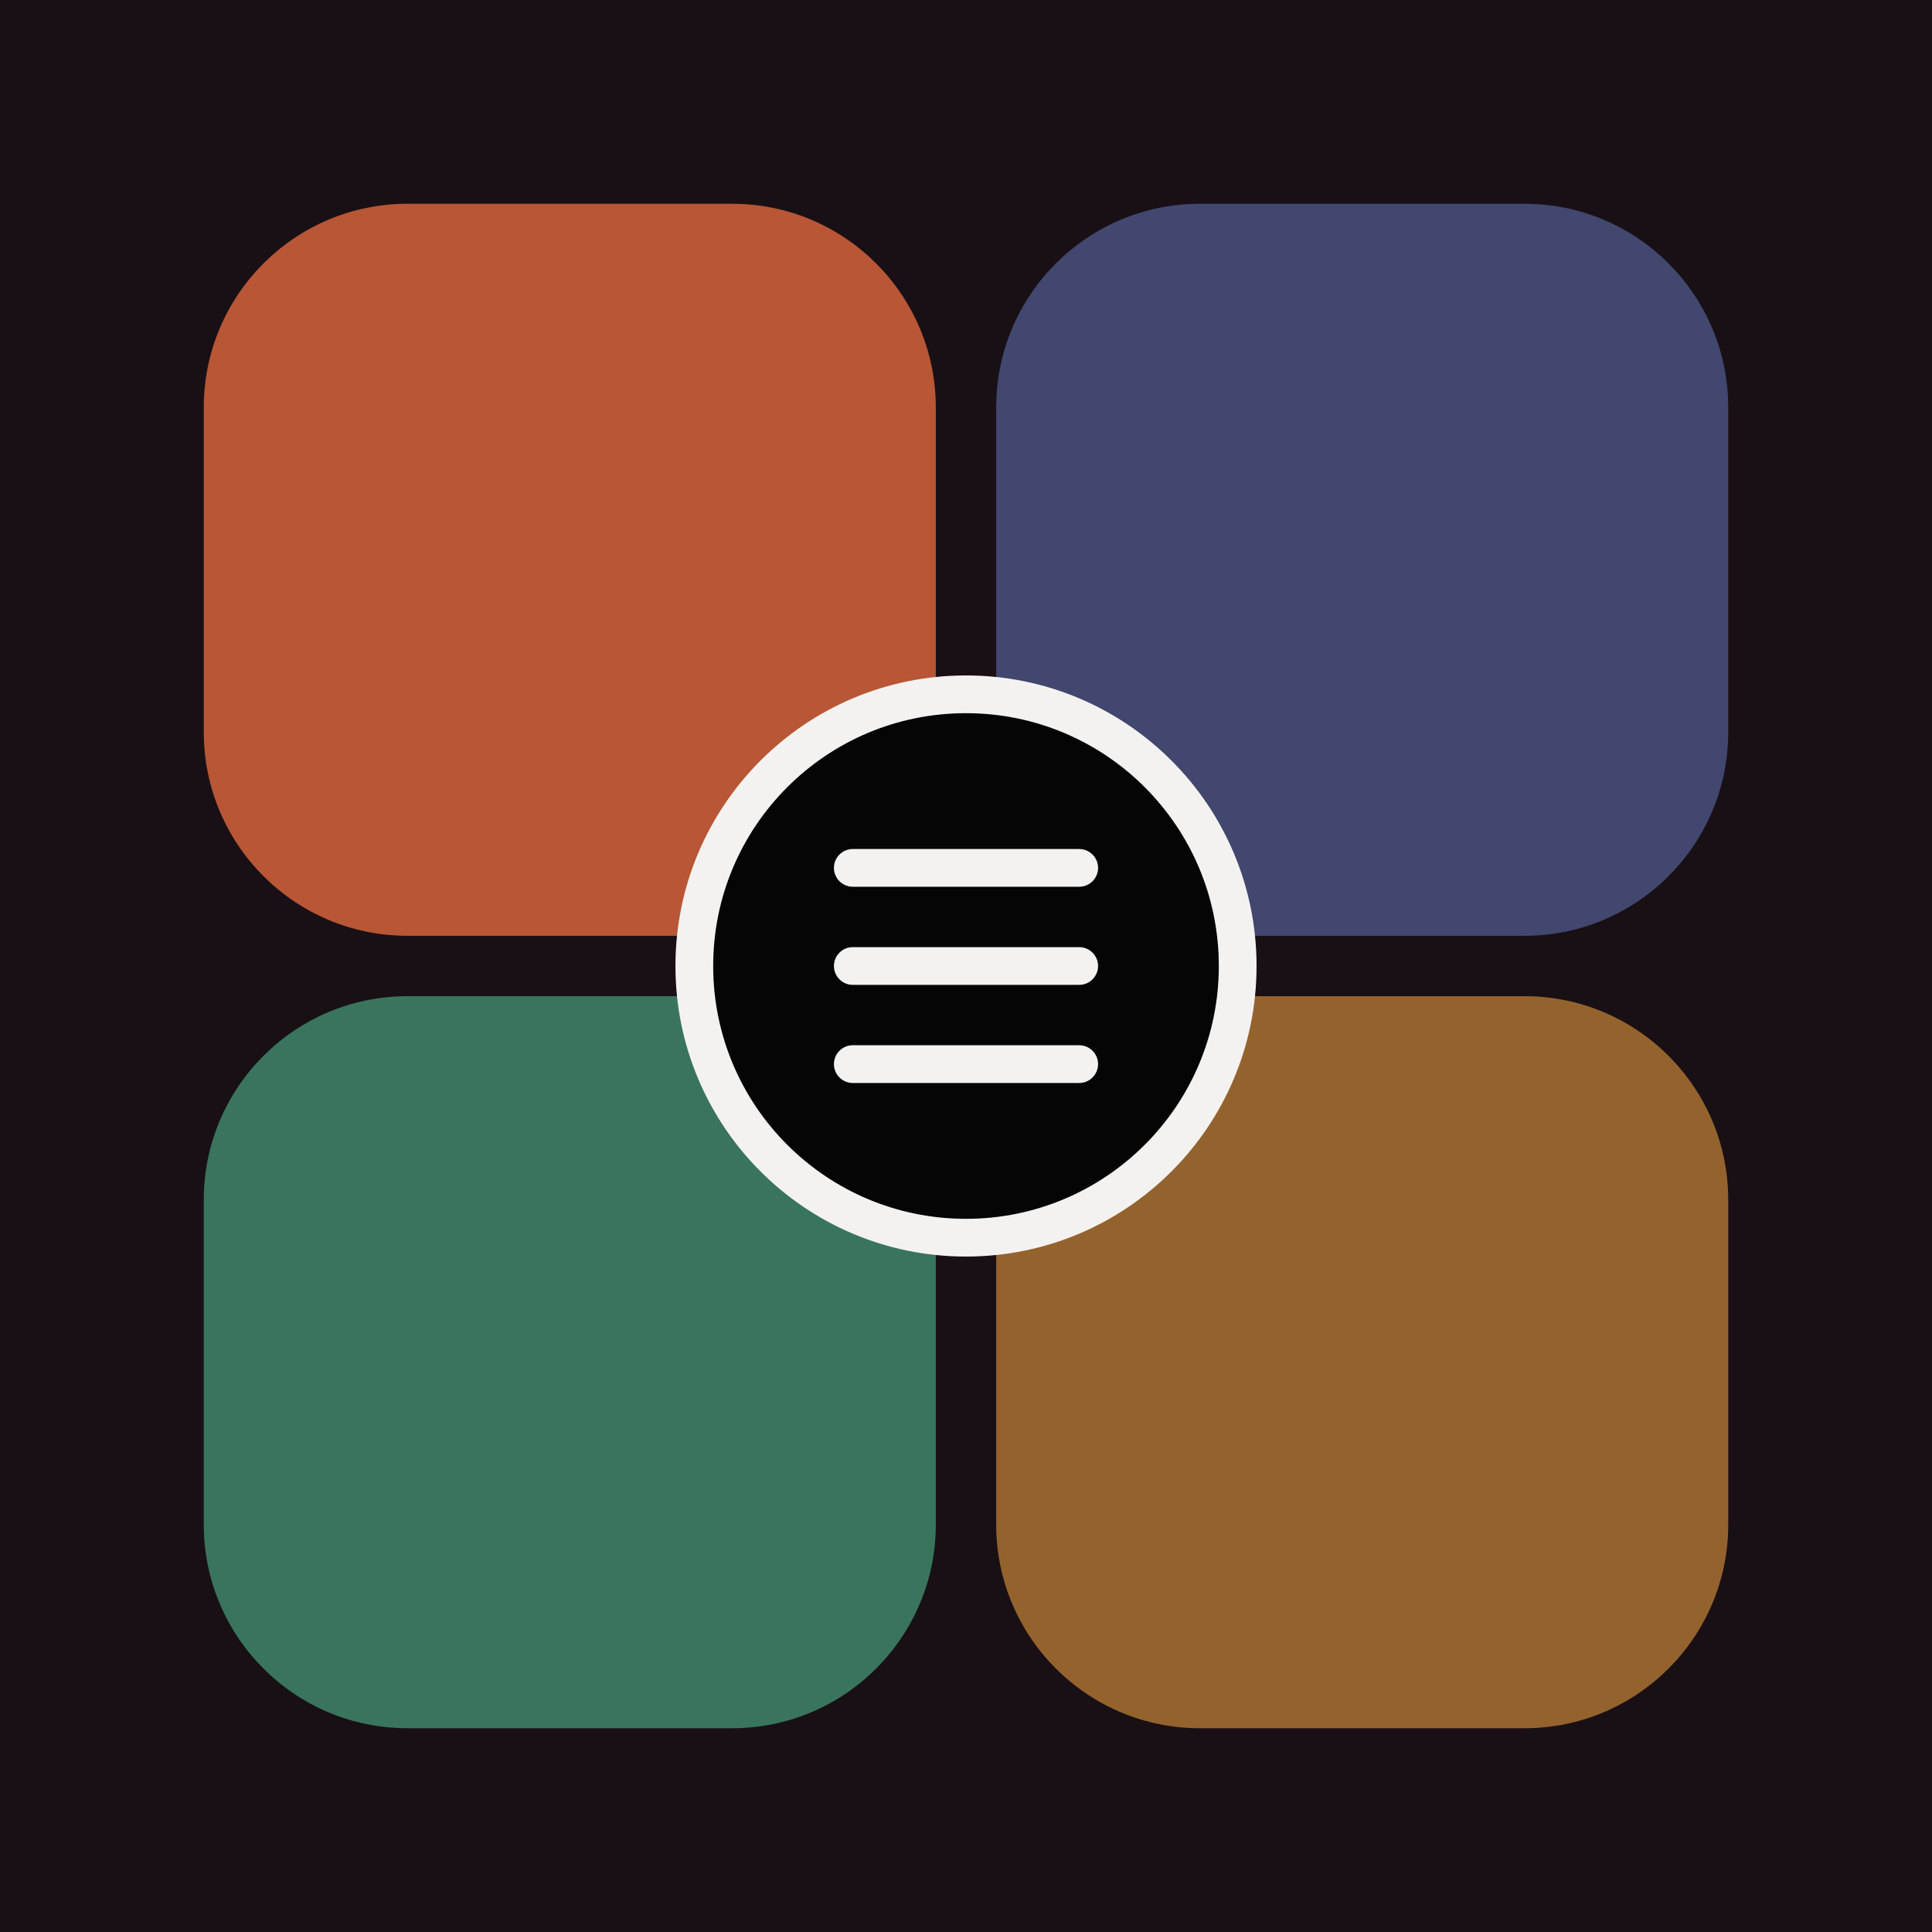
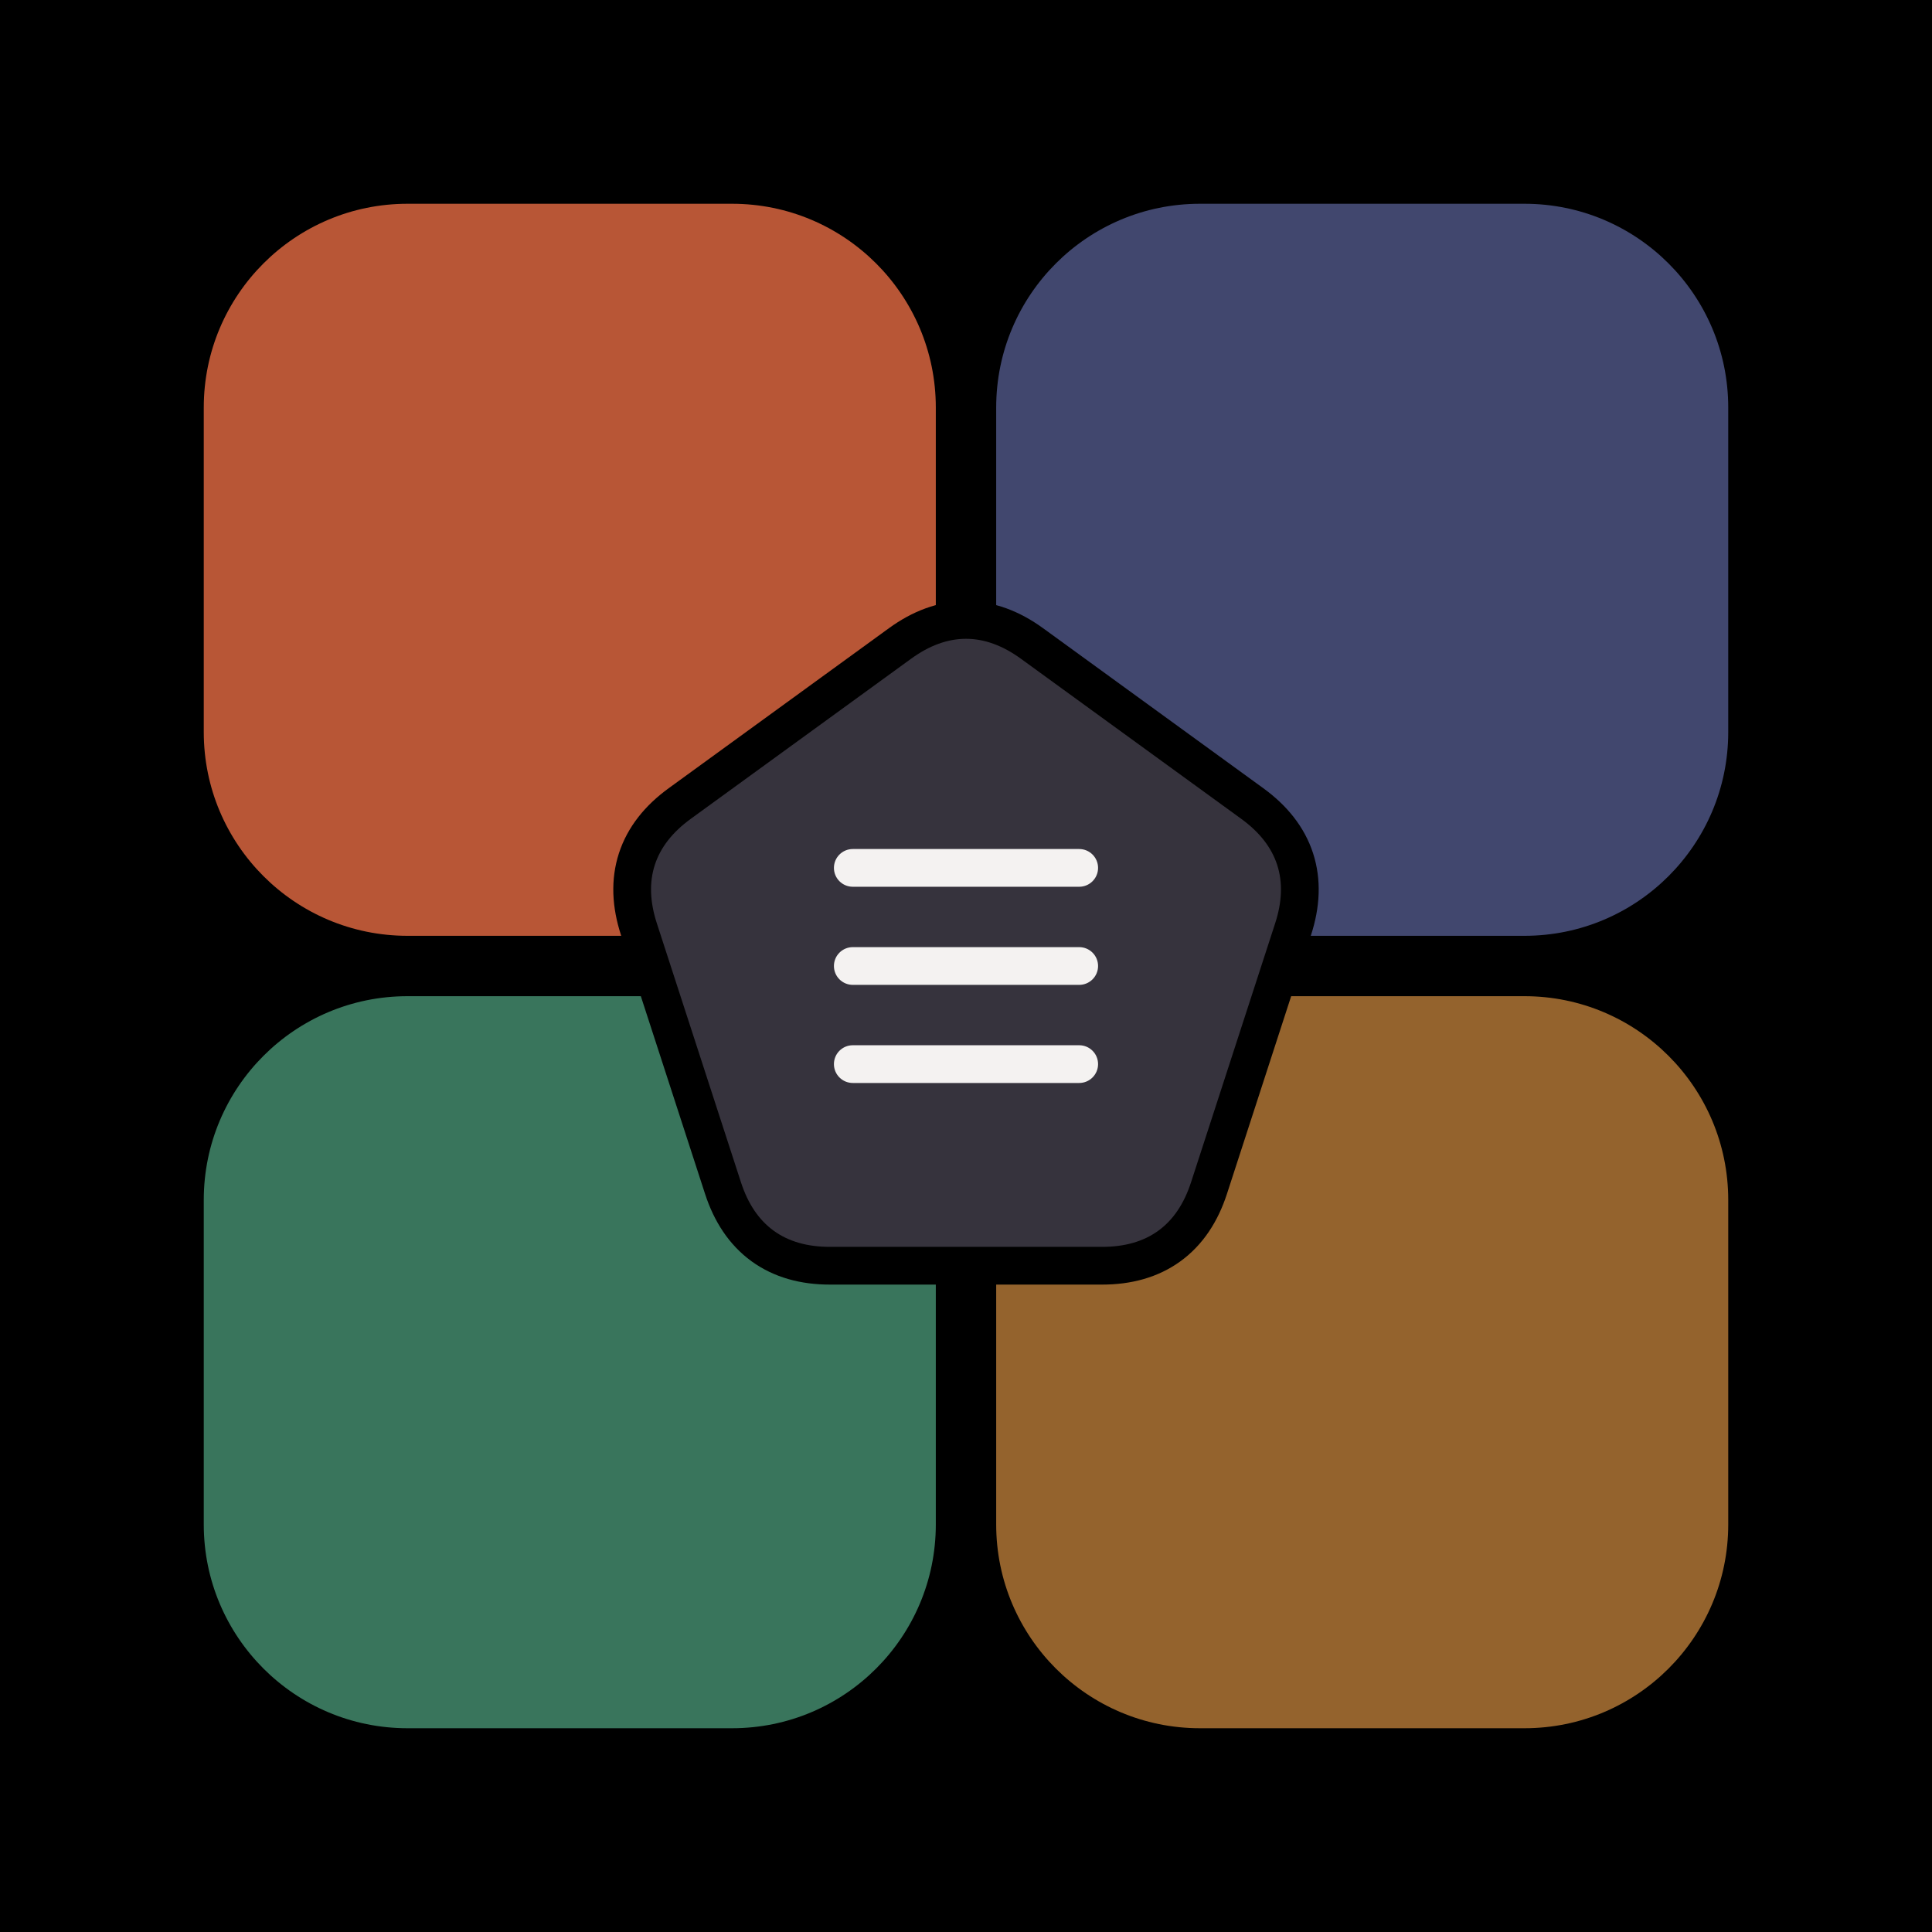
<svg xmlns="http://www.w3.org/2000/svg" width="1024" height="1024" viewBox="0 0 512 512">
-   <rect width="512" height="512" fill="#191015" />
-   <rect x="54" y="54" width="194" height="194" rx="54" fill="#B85636" />
-   <rect x="264" y="54" width="194" height="194" rx="54" fill="#41476E" />
-   <rect x="54" y="264" width="194" height="194" rx="54" fill="#39755C" />
-   <rect x="264" y="264" width="194" height="194" rx="54" fill="#94632D" />
-   <circle cx="256" cy="256" r="72" fill="#050505" stroke="#F4F2F1" stroke-width="10" />
+   <rect width="512" height="512" fill="#000000" />
+   <g>
+     <rect x="54" y="54" width="194" height="194" rx="54" fill="#B85636" />
+     <rect x="264" y="54" width="194" height="194" rx="54" fill="#41476E" />
+     <rect x="54" y="264" width="194" height="194" rx="54" fill="#39755C" />
+     <rect x="264" y="264" width="194" height="194" rx="54" fill="#94632D" />
+   </g>
+   <path d="M241.44 174.58 Q256.00 164.00 270.56 174.58 L328.93 216.99 Q343.50 227.57 337.93 244.69 L315.64 313.31 Q310.08 330.43 292.08 330.43 L219.92 330.43 Q201.92 330.43 196.36 313.31 L174.07 244.69 Q168.50 227.57 183.07 216.99Z" fill="#36333D" stroke="#000000" stroke-width="20" stroke-linejoin="round" paint-order="stroke" />
  <g fill="#F4F2F1">
    <rect x="221" y="225" width="70" height="10" rx="5" />
    <rect x="221" y="251" width="70" height="10" rx="5" />
    <rect x="221" y="277" width="70" height="10" rx="5" />
  </g>
</svg>
